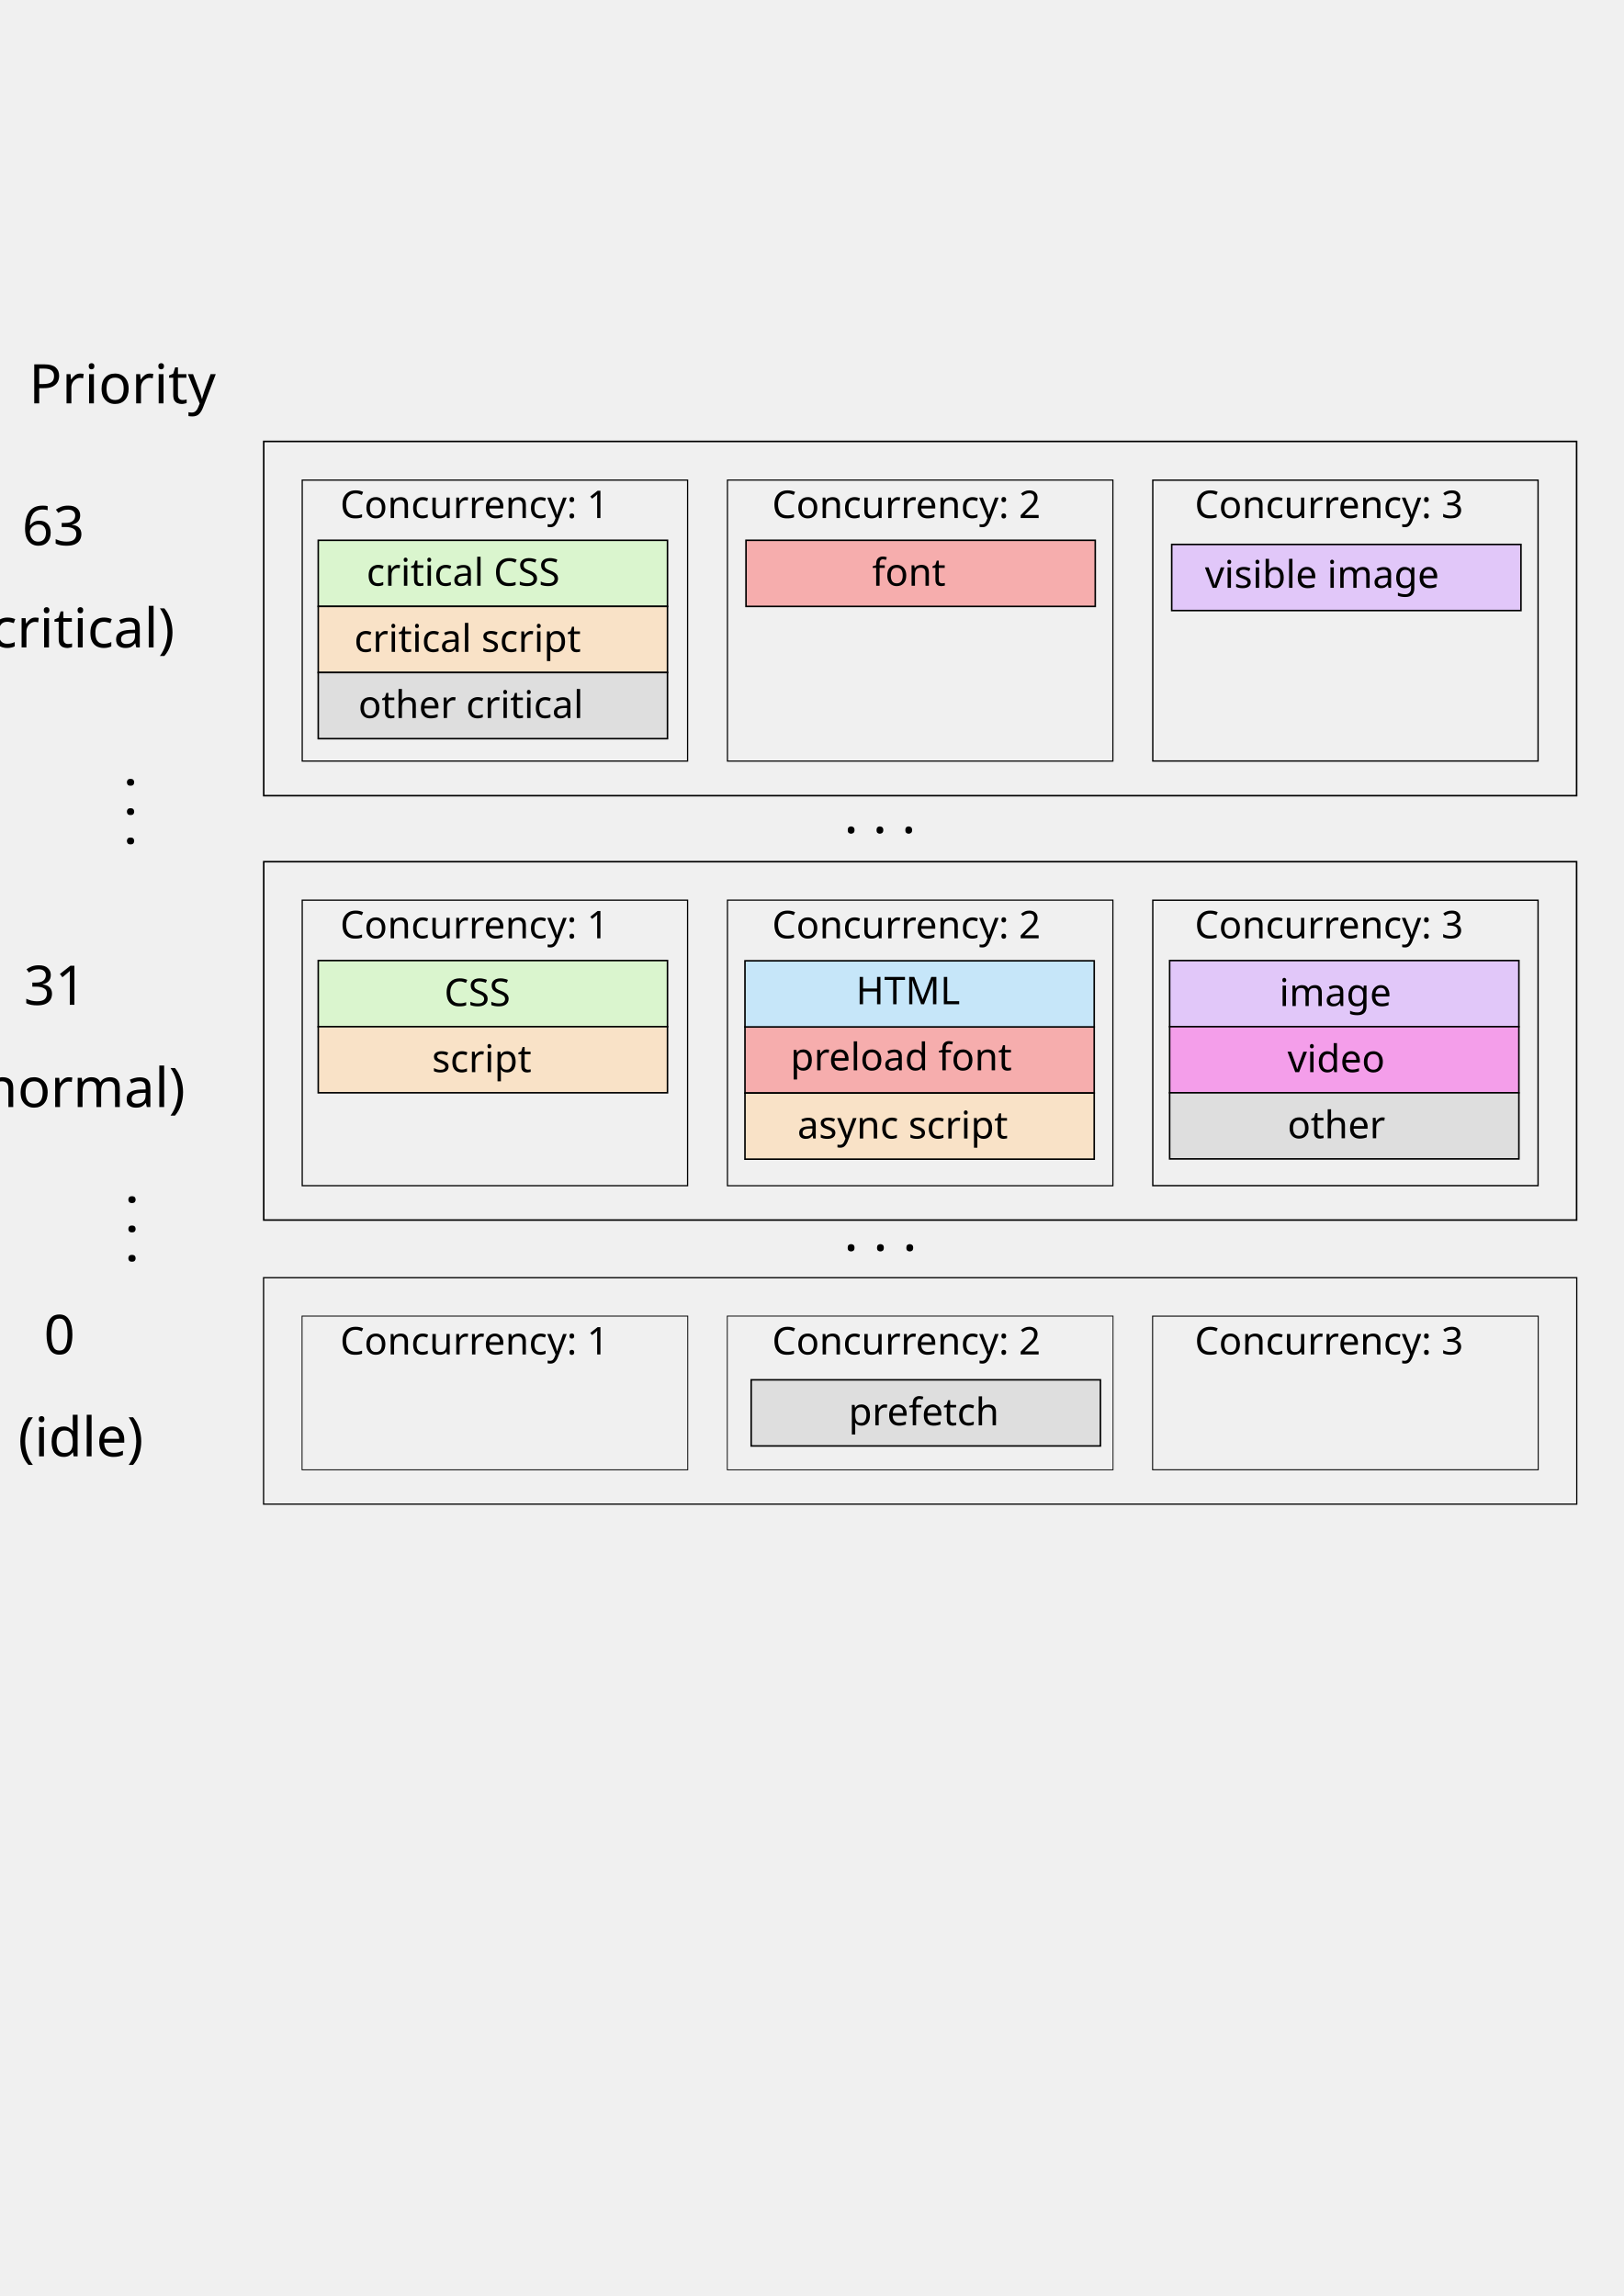
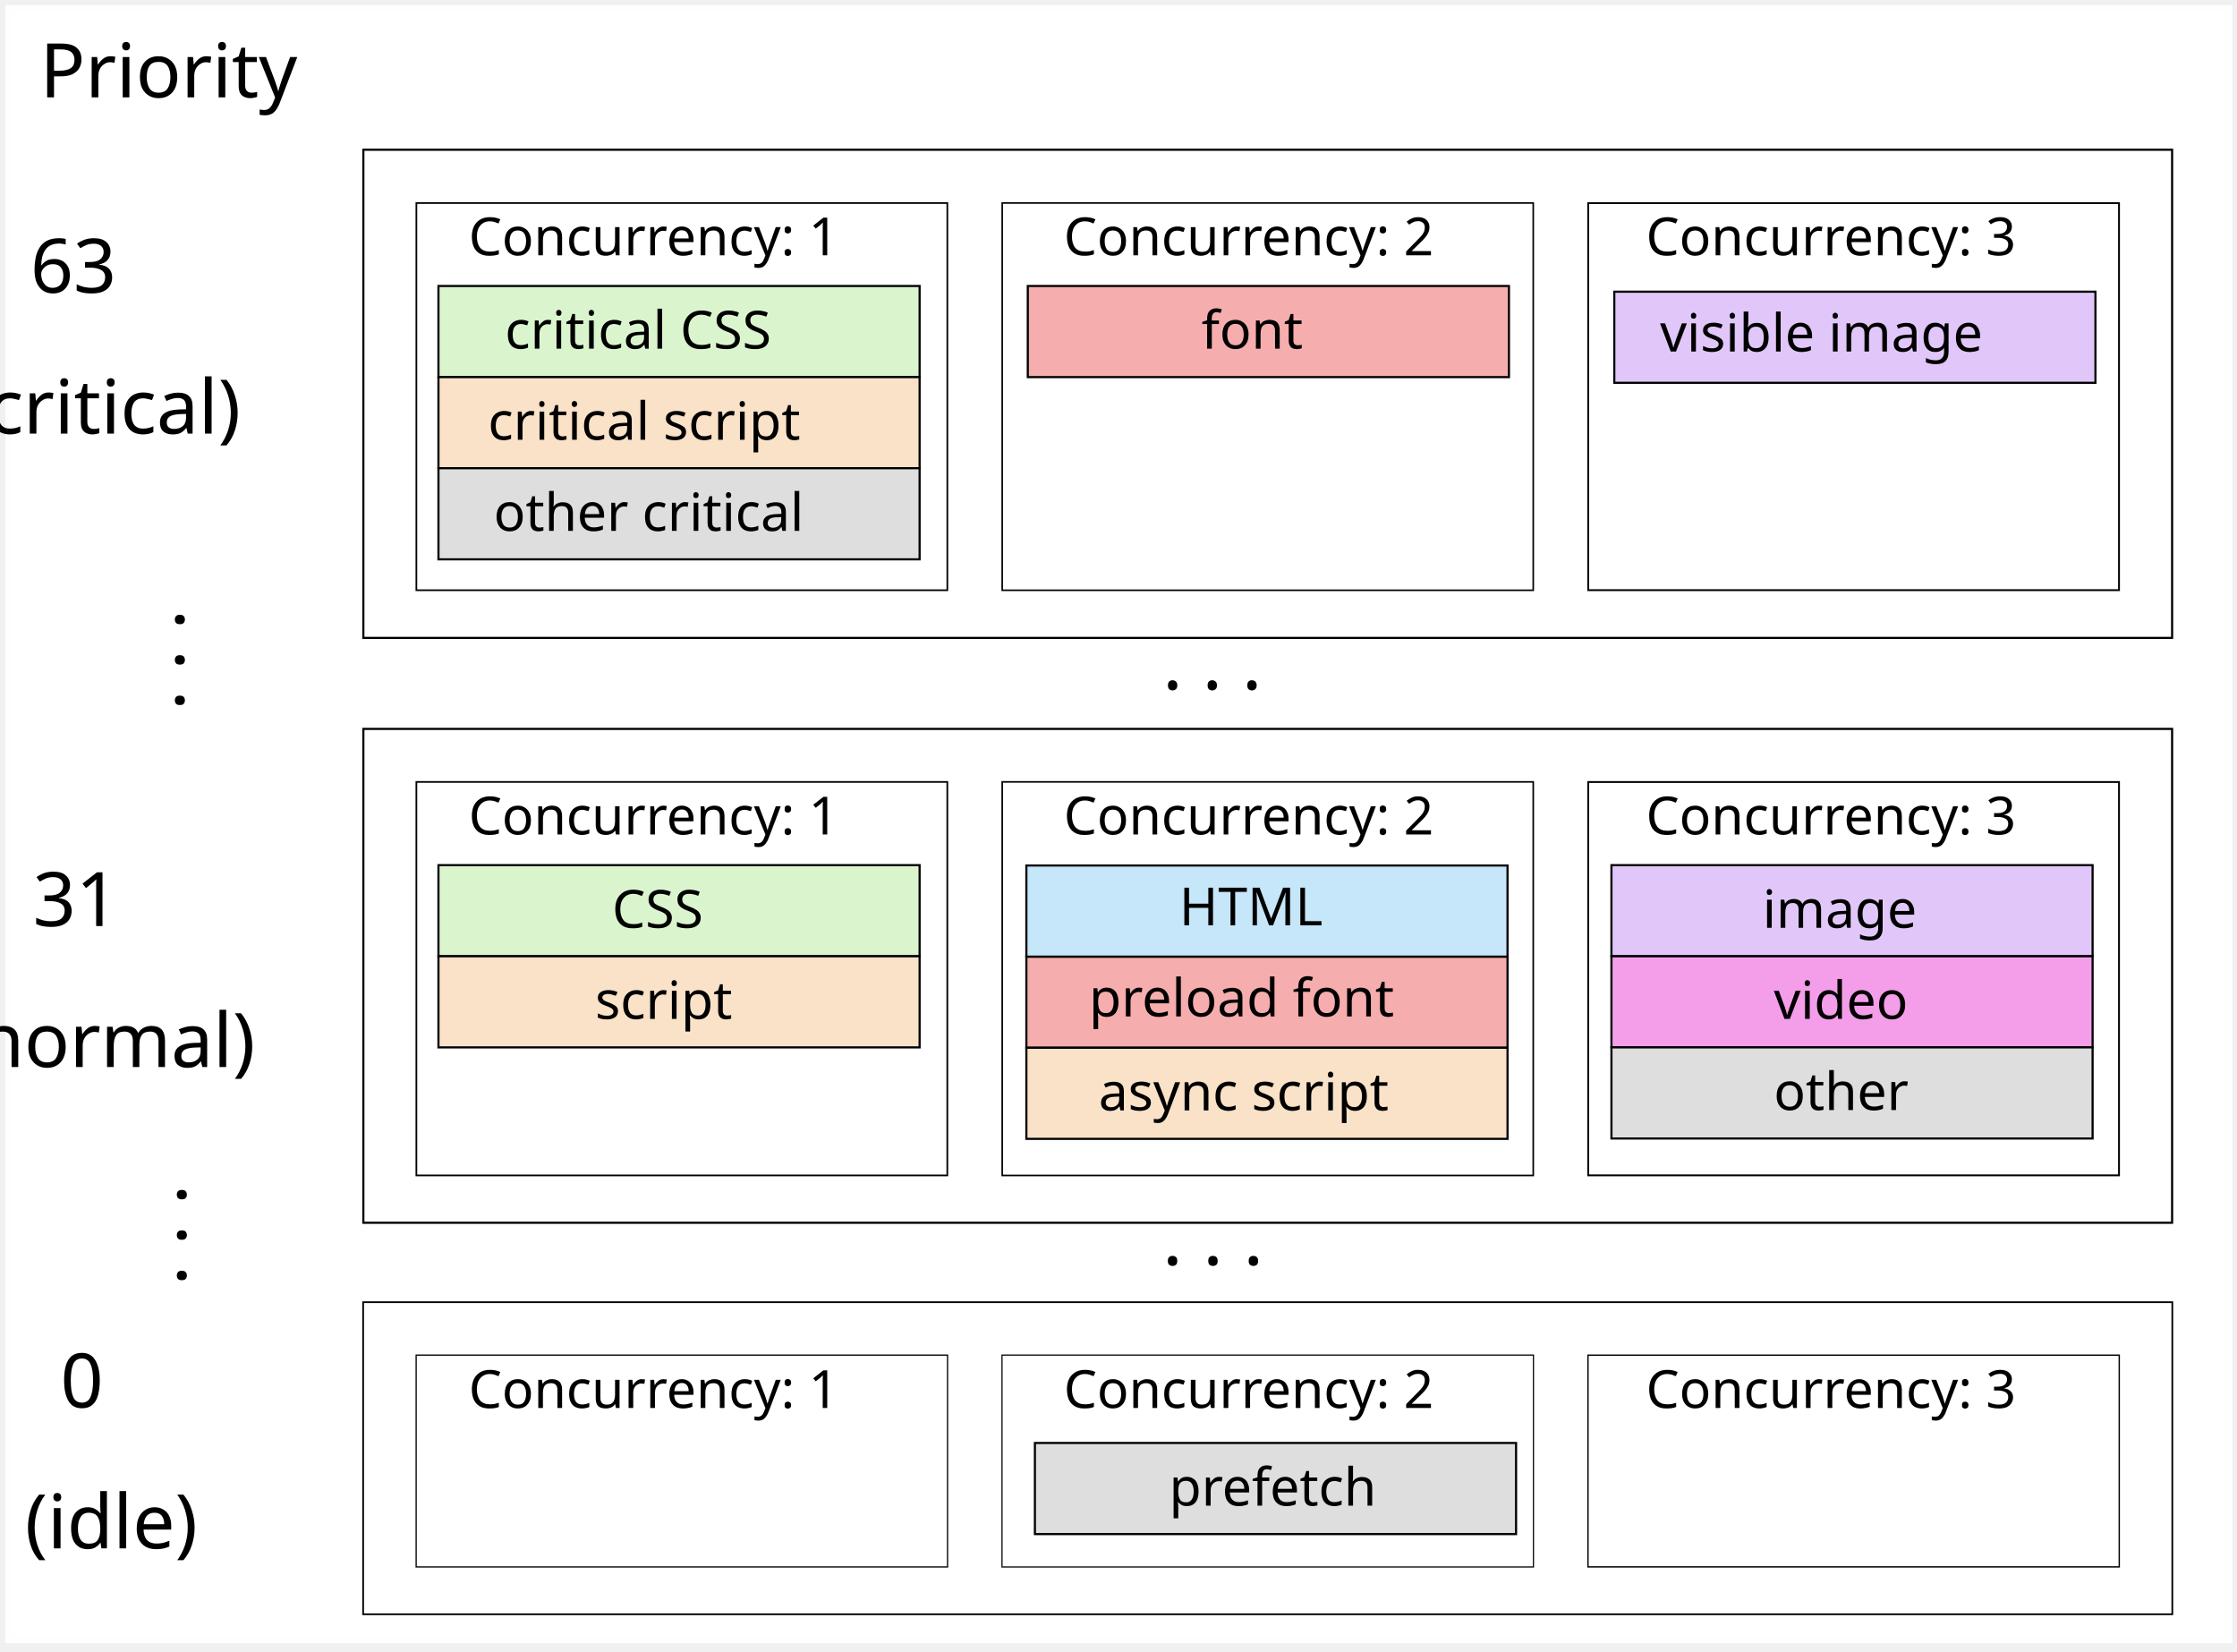
- <svg xmlns="http://www.w3.org/2000/svg" width="210mm" height="297mm" viewBox="0 0 210 297" version="1.1" id="svg8">
+ <svg xmlns="http://www.w3.org/2000/svg" width="210mm" height="155mm" viewBox="0 0 210 155" version="1.1" id="svg8">
  <defs id="defs2" />
-   <g id="layer1">
-     <text xml:space="preserve" style="font-style:normal;font-weight:normal;font-size:10.583px;line-height:1.25;font-family:sans-serif;letter-spacing:0px;word-spacing:0px;fill:#000000;fill-opacity:1;stroke:none;stroke-width:0.265" x="3.742" y="52.181" id="text4562">
-       <tspan id="tspan4560" x="3.742" y="52.181" style="font-size:7.056px;stroke-width:0.265">Priority</tspan>
+   <g id="layer1" transform="translate(0,-142)">
+     <rect style="fill:#ffffff;fill-opacity:1;stroke:#fffefc;stroke-width:0.6;stroke-miterlimit:4;stroke-dasharray:none;stroke-dashoffset:0;stroke-opacity:1" id="rect4591" width="208.47" height="153.145" x="0.802" y="142.785" />
+     <text xml:space="preserve" style="font-style:normal;font-weight:normal;font-size:10.583px;line-height:1.25;font-family:sans-serif;letter-spacing:0px;word-spacing:0px;fill:#000000;fill-opacity:1;stroke:none;stroke-width:0.265" x="3.742" y="151.135" id="text4562">
+       <tspan id="tspan4560" x="3.742" y="151.135" style="font-size:7.056px;stroke-width:0.265">Priority</tspan>
    </text>
-     <text xml:space="preserve" style="font-style:normal;font-weight:normal;font-size:10.583px;line-height:1.25;font-family:sans-serif;letter-spacing:0px;word-spacing:0px;fill:#000000;fill-opacity:1;stroke:none;stroke-width:0.265" x="16.518" y="70.515" id="text4566-4">
-       <tspan id="tspan4564-8" x="16.518" y="70.515" style="font-size:7.056px;text-align:center;text-anchor:middle;stroke-width:0.265">63</tspan>
-       <tspan x="16.518" y="83.744" style="font-size:7.056px;text-align:center;text-anchor:middle;stroke-width:0.265" id="tspan5212">(critical)</tspan>
+     <text xml:space="preserve" style="font-style:normal;font-weight:normal;font-size:10.583px;line-height:1.25;font-family:sans-serif;letter-spacing:0px;word-spacing:0px;fill:#000000;fill-opacity:1;stroke:none;stroke-width:0.265" x="16.518" y="169.469" id="text4566-4">
+       <tspan id="tspan4564-8" x="16.518" y="169.469" style="font-size:7.056px;text-align:center;text-anchor:middle;stroke-width:0.265">63</tspan>
+       <tspan x="16.518" y="182.698" style="font-size:7.056px;text-align:center;text-anchor:middle;stroke-width:0.265" id="tspan5212">(critical)</tspan>
    </text>
-     <text xml:space="preserve" style="font-style:normal;font-weight:normal;font-size:10.583px;line-height:1.25;font-family:sans-serif;letter-spacing:0px;word-spacing:0px;fill:#000000;fill-opacity:1;stroke:none;stroke-width:0.265" x="109.128" y="107.759" id="text4566-0-2">
-       <tspan id="tspan4564-2-6" x="109.128" y="107.759" style="font-size:7.056px;stroke-width:0.265">. . .</tspan>
+     <text xml:space="preserve" style="font-style:normal;font-weight:normal;font-size:10.583px;line-height:1.25;font-family:sans-serif;letter-spacing:0px;word-spacing:0px;fill:#000000;fill-opacity:1;stroke:none;stroke-width:0.265" x="109.128" y="206.712" id="text4566-0-2">
+       <tspan id="tspan4564-2-6" x="109.128" y="206.712" style="font-size:7.056px;stroke-width:0.265">. . .</tspan>
    </text>
-     <text xml:space="preserve" style="font-style:normal;font-weight:normal;font-size:10.68px;line-height:1.25;font-family:sans-serif;letter-spacing:0px;word-spacing:0px;fill:#000000;fill-opacity:1;stroke:none;stroke-width:0.267" x="108.124" y="163.263" id="text4566-0-2-5" transform="scale(1.009141,0.9909416)">
-       <tspan id="tspan4564-2-6-5" x="108.124" y="163.263" style="font-size:7.12px;stroke-width:0.267">. . .</tspan>
+     <text xml:space="preserve" style="font-style:normal;font-weight:normal;font-size:10.68px;line-height:1.25;font-family:sans-serif;letter-spacing:0px;word-spacing:0px;fill:#000000;fill-opacity:1;stroke:none;stroke-width:0.267" x="108.124" y="263.12" id="text4566-0-2-5" transform="scale(1.009141,0.9909416)">
+       <tspan id="tspan4564-2-6-5" x="108.124" y="263.12" style="font-size:7.12px;stroke-width:0.267">. . .</tspan>
    </text>
-     <text xml:space="preserve" style="font-style:normal;font-weight:normal;font-size:10.583px;line-height:1.25;font-family:sans-serif;letter-spacing:0px;word-spacing:0px;fill:#000000;fill-opacity:1;stroke:none;stroke-width:0.265" x="16.752" y="129.973" id="text4566-4-4">
-       <tspan id="tspan4564-8-8" x="16.752" y="129.973" style="font-size:7.056px;text-align:center;text-anchor:middle;stroke-width:0.265">31</tspan>
-       <tspan x="16.752" y="143.202" style="font-size:7.056px;text-align:center;text-anchor:middle;stroke-width:0.265" id="tspan5210">(normal)</tspan>
+     <text xml:space="preserve" style="font-style:normal;font-weight:normal;font-size:10.583px;line-height:1.25;font-family:sans-serif;letter-spacing:0px;word-spacing:0px;fill:#000000;fill-opacity:1;stroke:none;stroke-width:0.265" x="16.752" y="228.926" id="text4566-4-4">
+       <tspan id="tspan4564-8-8" x="16.752" y="228.926" style="font-size:7.056px;text-align:center;text-anchor:middle;stroke-width:0.265">31</tspan>
+       <tspan x="16.752" y="242.155" style="font-size:7.056px;text-align:center;text-anchor:middle;stroke-width:0.265" id="tspan5210">(normal)</tspan>
    </text>
-     <text xml:space="preserve" style="font-style:normal;font-weight:normal;font-size:10.583px;line-height:1.25;font-family:sans-serif;letter-spacing:0px;word-spacing:0px;fill:#000000;fill-opacity:1;stroke:none;stroke-width:0.265" x="17.325" y="175.155" id="text4566-4-4-5">
-       <tspan x="17.325" y="175.155" style="font-size:7.056px;text-align:center;text-anchor:middle;stroke-width:0.265" id="tspan5204">0</tspan>
-       <tspan x="17.325" y="188.384" style="font-size:7.056px;text-align:center;text-anchor:middle;stroke-width:0.265" id="tspan5208">(idle)</tspan>
+     <text xml:space="preserve" style="font-style:normal;font-weight:normal;font-size:10.583px;line-height:1.25;font-family:sans-serif;letter-spacing:0px;word-spacing:0px;fill:#000000;fill-opacity:1;stroke:none;stroke-width:0.265" x="17.325" y="274.108" id="text4566-4-4-5">
+       <tspan x="17.325" y="274.108" style="font-size:7.056px;text-align:center;text-anchor:middle;stroke-width:0.265" id="tspan5204">0</tspan>
+       <tspan x="17.325" y="287.337" style="font-size:7.056px;text-align:center;text-anchor:middle;stroke-width:0.265" id="tspan5208">(idle)</tspan>
    </text>
-     <g id="g6117" transform="translate(0,-41.80419)">
+     <g id="g6117" transform="translate(0,57.15003)">
      <rect style="fill:#210000;fill-opacity:0;stroke:#000000;stroke-width:0.161;stroke-miterlimit:4;stroke-dasharray:none;stroke-dashoffset:0;stroke-opacity:1" id="rect4485-5" width="169.839" height="29.292" x="34.089" y="207.08" />
      <rect style="fill:#210000;fill-opacity:0;stroke:#000000;stroke-width:0.116;stroke-miterlimit:4;stroke-dasharray:none;stroke-dashoffset:0;stroke-opacity:1" id="rect4487-1" width="49.884" height="19.884" x="39.067" y="212.046" />
      <rect style="fill:#210000;fill-opacity:0;stroke:#000000;stroke-width:0.11;stroke-miterlimit:4;stroke-dasharray:none;stroke-dashoffset:0;stroke-opacity:1" id="rect4489-6" width="49.89" height="19.89" x="94.064" y="212.043" />
      <rect style="fill:#210000;fill-opacity:0;stroke:#000000;stroke-width:0.127;stroke-miterlimit:4;stroke-dasharray:none;stroke-dashoffset:0;stroke-opacity:1" id="rect4491-41" width="49.873" height="19.873" x="149.073" y="212.052" />
      <text xml:space="preserve" style="font-style:normal;font-weight:normal;font-size:10.583px;line-height:1.25;font-family:sans-serif;letter-spacing:0px;word-spacing:0px;fill:#000000;fill-opacity:1;stroke:none;stroke-width:0.265" x="44.001" y="217.006" id="text4566-4-3-9">
        <tspan id="tspan4564-8-3-8" x="44.001" y="217.006" style="font-size:4.939px;stroke-width:0.265">Concurrency: 1</tspan>
      </text>
      <text xml:space="preserve" style="font-style:normal;font-weight:normal;font-size:10.583px;line-height:1.25;font-family:sans-serif;letter-spacing:0px;word-spacing:0px;fill:#000000;fill-opacity:1;stroke:none;stroke-width:0.265" x="99.862" y="217.006" id="text4566-4-3-0-3">
        <tspan id="tspan4564-8-3-2-5" x="99.862" y="217.006" style="font-size:4.939px;stroke-width:0.265">Concurrency: 2</tspan>
      </text>
      <text xml:space="preserve" style="font-style:normal;font-weight:normal;font-size:10.583px;line-height:1.25;font-family:sans-serif;letter-spacing:0px;word-spacing:0px;fill:#000000;fill-opacity:1;stroke:none;stroke-width:0.265" x="154.523" y="217.006" id="text4566-4-3-5-5">
        <tspan id="tspan4564-8-3-0-5" x="154.523" y="217.006" style="font-size:4.939px;stroke-width:0.265">Concurrency: 3</tspan>
      </text>
      <g transform="translate(55.99297,32.64052)" id="g5802-8">
        <rect style="fill:#dedede;fill-opacity:1;stroke:#000000;stroke-width:0.2;stroke-miterlimit:4;stroke-dasharray:none;stroke-dashoffset:0;stroke-opacity:1" id="rect4663-5-1-2-9-3-8-2" width="45.169" height="8.553" x="41.16" y="187.653" />
        <text xml:space="preserve" style="font-style:normal;font-weight:normal;font-size:10.583px;line-height:1.25;font-family:sans-serif;letter-spacing:0px;word-spacing:0px;fill:#000000;fill-opacity:1;stroke:none;stroke-width:0.265" x="53.759" y="193.533" id="text4667-3-3-7-2-7-1-1">
          <tspan id="tspan4665-6-6-3-2-8-5-5" x="53.759" y="193.533" style="font-size:4.939px;stroke-width:0.265">prefetch</tspan>
        </text>
      </g>
    </g>
-     <g id="g6086" transform="translate(0,-20.63751)">
+     <g id="g6086" transform="translate(0,78.31671)">
      <rect style="fill:#210000;fill-opacity:0;stroke:#000000;stroke-width:0.202;stroke-miterlimit:4;stroke-dasharray:none;stroke-dashoffset:0;stroke-opacity:1" id="rect4485-4" width="169.798" height="46.356" x="34.11" y="132.101" />
      <rect style="fill:#210000;fill-opacity:0;stroke:#000000;stroke-width:0.159;stroke-miterlimit:4;stroke-dasharray:none;stroke-dashoffset:0;stroke-opacity:1" id="rect4487-4" width="49.841" height="36.934" x="39.088" y="137.079" />
      <rect style="fill:#210000;fill-opacity:0;stroke:#000000;stroke-width:0.15;stroke-miterlimit:4;stroke-dasharray:none;stroke-dashoffset:0;stroke-opacity:1" id="rect4489-7" width="49.85" height="36.943" x="94.084" y="137.075" />
      <rect style="fill:#210000;fill-opacity:0;stroke:#000000;stroke-width:0.173;stroke-miterlimit:4;stroke-dasharray:none;stroke-dashoffset:0;stroke-opacity:1" id="rect4491-4" width="49.827" height="36.92" x="149.096" y="137.087" />
      <text xml:space="preserve" style="font-style:normal;font-weight:normal;font-size:10.583px;line-height:1.25;font-family:sans-serif;letter-spacing:0px;word-spacing:0px;fill:#000000;fill-opacity:1;stroke:none;stroke-width:0.265" x="44.001" y="142.006" id="text4566-4-3-6">
        <tspan id="tspan4564-8-3-5" x="44.001" y="142.006" style="font-size:4.939px;stroke-width:0.265">Concurrency: 1</tspan>
      </text>
      <text xml:space="preserve" style="font-style:normal;font-weight:normal;font-size:10.583px;line-height:1.25;font-family:sans-serif;letter-spacing:0px;word-spacing:0px;fill:#000000;fill-opacity:1;stroke:none;stroke-width:0.265" x="99.862" y="142.006" id="text4566-4-3-0-1">
        <tspan id="tspan4564-8-3-2-8" x="99.862" y="142.006" style="font-size:4.939px;stroke-width:0.265">Concurrency: 2</tspan>
      </text>
      <text xml:space="preserve" style="font-style:normal;font-weight:normal;font-size:10.583px;line-height:1.25;font-family:sans-serif;letter-spacing:0px;word-spacing:0px;fill:#000000;fill-opacity:1;stroke:none;stroke-width:0.265" x="154.523" y="142.006" id="text4566-4-3-5-6">
        <tspan id="tspan4564-8-3-0-7" x="154.523" y="142.006" style="font-size:4.939px;stroke-width:0.265">Concurrency: 3</tspan>
      </text>
      <g transform="translate(0,74)" id="g4672-66">
        <rect y="70.89" x="41.16" height="8.553" width="45.169" id="rect4663-1" style="fill:#daf5ce;fill-opacity:1;stroke:#000000;stroke-width:0.2;stroke-miterlimit:4;stroke-dasharray:none;stroke-dashoffset:0;stroke-opacity:1" />
        <text id="text4667-5" y="76.77" x="57.463" style="font-style:normal;font-weight:normal;font-size:10.583px;line-height:1.25;font-family:sans-serif;letter-spacing:0px;word-spacing:0px;fill:#000000;fill-opacity:1;stroke:none;stroke-width:0.265" xml:space="preserve">
          <tspan style="font-size:4.939px;stroke-width:0.265" y="76.77" x="57.463" id="tspan4665-65">CSS</tspan>
        </text>
      </g>
      <g transform="translate(0,82.55263)" id="g4716-0">
        <rect style="fill:#f9e2c7;fill-opacity:1;stroke:#000000;stroke-width:0.2;stroke-miterlimit:4;stroke-dasharray:none;stroke-dashoffset:0;stroke-opacity:1" id="rect4663-5-4" width="45.169" height="8.553" x="41.16" y="70.89" />
        <text xml:space="preserve" style="font-style:normal;font-weight:normal;font-size:10.583px;line-height:1.25;font-family:sans-serif;letter-spacing:0px;word-spacing:0px;fill:#000000;fill-opacity:1;stroke:none;stroke-width:0.265" x="55.875" y="76.77" id="text4667-3-39">
          <tspan id="tspan4665-6-7" x="55.875" y="76.77" style="font-size:4.939px;stroke-width:0.265">script</tspan>
        </text>
      </g>
      <g transform="translate(110.115,74.00001)" id="g4745-8">
        <rect y="70.89" x="41.16" height="8.553" width="45.169" id="rect4663-5-1-24" style="fill:#e1c7f9;fill-opacity:1;stroke:#000000;stroke-width:0.2;stroke-miterlimit:4;stroke-dasharray:none;stroke-dashoffset:0;stroke-opacity:1" />
        <text id="text4667-3-3-1" y="76.77" x="55.346" style="font-style:normal;font-weight:normal;font-size:10.583px;line-height:1.25;font-family:sans-serif;letter-spacing:0px;word-spacing:0px;fill:#000000;fill-opacity:1;stroke:none;stroke-width:0.265" xml:space="preserve">
          <tspan style="font-size:4.939px;stroke-width:0.265" y="76.77" x="55.346" id="tspan4665-6-6-4">image</tspan>
        </text>
      </g>
      <g transform="translate(55.19116,82.58629)" id="g4789-6">
        <rect style="fill:#f6adad;fill-opacity:1;stroke:#000000;stroke-width:0.2;stroke-miterlimit:4;stroke-dasharray:none;stroke-dashoffset:0;stroke-opacity:1" id="rect4663-5-1-2-7" width="45.169" height="8.553" x="41.16" y="70.89" />
        <text xml:space="preserve" style="font-style:normal;font-weight:normal;font-size:10.583px;line-height:1.25;font-family:sans-serif;letter-spacing:0px;word-spacing:0px;fill:#000000;fill-opacity:1;stroke:none;stroke-width:0.265" x="47.039" y="76.503" id="text4667-3-3-7-23">
          <tspan id="tspan4665-6-6-3-4" x="47.039" y="76.503" style="font-size:4.939px;stroke-width:0.265">preload font</tspan>
        </text>
      </g>
      <g transform="translate(110.115,82.55263)" id="g4833-7">
        <rect y="70.89" x="41.16" height="8.553" width="45.169" id="rect4663-5-1-2-9-39" style="fill:#f49eea;fill-opacity:1;stroke:#000000;stroke-width:0.2;stroke-miterlimit:4;stroke-dasharray:none;stroke-dashoffset:0;stroke-opacity:1" />
        <text id="text4667-3-3-7-2-1" y="76.77" x="56.405" style="font-style:normal;font-weight:normal;font-size:10.583px;line-height:1.25;font-family:sans-serif;letter-spacing:0px;word-spacing:0px;fill:#000000;fill-opacity:1;stroke:none;stroke-width:0.265" xml:space="preserve">
          <tspan style="font-size:4.939px;stroke-width:0.265" y="76.77" x="56.405" id="tspan4665-6-6-3-2-86">video</tspan>
        </text>
      </g>
      <g transform="translate(110.115,-25.65788)" id="g5802">
        <rect style="fill:#dedede;fill-opacity:1;stroke:#000000;stroke-width:0.2;stroke-miterlimit:4;stroke-dasharray:none;stroke-dashoffset:0;stroke-opacity:1" id="rect4663-5-1-2-9-3-8" width="45.169" height="8.553" x="41.16" y="187.653" />
        <text xml:space="preserve" style="font-style:normal;font-weight:normal;font-size:10.583px;line-height:1.25;font-family:sans-serif;letter-spacing:0px;word-spacing:0px;fill:#000000;fill-opacity:1;stroke:none;stroke-width:0.265" x="56.405" y="193.533" id="text4667-3-3-7-2-7-1">
          <tspan id="tspan4665-6-6-3-2-8-5" x="56.405" y="193.533" style="font-size:4.939px;stroke-width:0.265">other</tspan>
        </text>
      </g>
      <g transform="translate(55.19116,91.13892)" id="g4716-0-6">
        <rect style="fill:#f9e2c7;fill-opacity:1;stroke:#000000;stroke-width:0.2;stroke-miterlimit:4;stroke-dasharray:none;stroke-dashoffset:0;stroke-opacity:1" id="rect4663-5-4-7" width="45.169" height="8.553" x="41.16" y="70.89" />
        <text xml:space="preserve" style="font-style:normal;font-weight:normal;font-size:10.583px;line-height:1.25;font-family:sans-serif;letter-spacing:0px;word-spacing:0px;fill:#000000;fill-opacity:1;stroke:none;stroke-width:0.265" x="47.938" y="76.77" id="text4667-3-39-6">
          <tspan id="tspan4665-6-7-9" x="47.938" y="76.77" style="font-size:4.939px;stroke-width:0.265">async script</tspan>
        </text>
      </g>
      <g transform="translate(55.19116,74.03366)" id="g4789-6-1">
        <g id="g5954">
          <rect y="70.89" x="41.16" height="8.553" width="45.169" id="rect4663-5-1-2-7-9" style="fill:#c6e6f9;fill-opacity:1;stroke:#000000;stroke-width:0.2;stroke-miterlimit:4;stroke-dasharray:none;stroke-dashoffset:0;stroke-opacity:1" />
          <text id="text4667-3-3-7-23-5" y="76.503" x="55.506" style="font-style:normal;font-weight:normal;font-size:10.583px;line-height:1.25;font-family:sans-serif;letter-spacing:0px;word-spacing:0px;fill:#000000;fill-opacity:1;stroke:none;stroke-width:0.265" xml:space="preserve">
            <tspan style="font-size:4.939px;stroke-width:0.265" y="76.503" x="55.506" id="tspan4665-6-6-3-4-3">HTML</tspan>
          </text>
        </g>
      </g>
    </g>
-     <rect y="57.101" x="34.11" height="45.823" width="169.799" id="rect4485" style="fill:#210000;fill-opacity:0;stroke:#000000;stroke-width:0.201;stroke-miterlimit:4;stroke-dasharray:none;stroke-dashoffset:0;stroke-opacity:1" />
-     <rect y="62.104" x="39.088" height="36.343" width="49.843" id="rect4487" style="fill:#210000;fill-opacity:0;stroke:#000000;stroke-width:0.157;stroke-miterlimit:4;stroke-dasharray:none;stroke-dashoffset:0;stroke-opacity:1" />
-     <rect y="62.1" x="94.083" height="36.351" width="49.851" id="rect4489" style="fill:#210000;fill-opacity:0;stroke:#000000;stroke-width:0.149;stroke-miterlimit:4;stroke-dasharray:none;stroke-dashoffset:0;stroke-opacity:1" />
-     <rect y="62.112" x="149.095" height="36.328" width="49.828" id="rect4491" style="fill:#210000;fill-opacity:0;stroke:#000000;stroke-width:0.172;stroke-miterlimit:4;stroke-dasharray:none;stroke-dashoffset:0;stroke-opacity:1" />
-     <text id="text4566-4-3" y="67.006" x="44.001" style="font-style:normal;font-weight:normal;font-size:10.583px;line-height:1.25;font-family:sans-serif;letter-spacing:0px;word-spacing:0px;fill:#000000;fill-opacity:1;stroke:none;stroke-width:0.265" xml:space="preserve">
-       <tspan style="font-size:4.939px;stroke-width:0.265" y="67.006" x="44.001" id="tspan4564-8-3">Concurrency: 1</tspan>
+     <rect y="156.054" x="34.11" height="45.823" width="169.799" id="rect4485" style="fill:#210000;fill-opacity:0;stroke:#000000;stroke-width:0.201;stroke-miterlimit:4;stroke-dasharray:none;stroke-dashoffset:0;stroke-opacity:1" />
+     <rect y="161.058" x="39.088" height="36.343" width="49.843" id="rect4487" style="fill:#210000;fill-opacity:0;stroke:#000000;stroke-width:0.157;stroke-miterlimit:4;stroke-dasharray:none;stroke-dashoffset:0;stroke-opacity:1" />
+     <rect y="161.054" x="94.083" height="36.351" width="49.851" id="rect4489" style="fill:#210000;fill-opacity:0;stroke:#000000;stroke-width:0.149;stroke-miterlimit:4;stroke-dasharray:none;stroke-dashoffset:0;stroke-opacity:1" />
+     <rect y="161.066" x="149.095" height="36.328" width="49.828" id="rect4491" style="fill:#210000;fill-opacity:0;stroke:#000000;stroke-width:0.172;stroke-miterlimit:4;stroke-dasharray:none;stroke-dashoffset:0;stroke-opacity:1" />
+     <text id="text4566-4-3" y="165.96" x="44.001" style="font-style:normal;font-weight:normal;font-size:10.583px;line-height:1.25;font-family:sans-serif;letter-spacing:0px;word-spacing:0px;fill:#000000;fill-opacity:1;stroke:none;stroke-width:0.265" xml:space="preserve">
+       <tspan style="font-size:4.939px;stroke-width:0.265" y="165.96" x="44.001" id="tspan4564-8-3">Concurrency: 1</tspan>
    </text>
-     <text id="text4566-4-3-0" y="67.006" x="99.862" style="font-style:normal;font-weight:normal;font-size:10.583px;line-height:1.25;font-family:sans-serif;letter-spacing:0px;word-spacing:0px;fill:#000000;fill-opacity:1;stroke:none;stroke-width:0.265" xml:space="preserve">
-       <tspan style="font-size:4.939px;stroke-width:0.265" y="67.006" x="99.862" id="tspan4564-8-3-2">Concurrency: 2</tspan>
+     <text id="text4566-4-3-0" y="165.96" x="99.862" style="font-style:normal;font-weight:normal;font-size:10.583px;line-height:1.25;font-family:sans-serif;letter-spacing:0px;word-spacing:0px;fill:#000000;fill-opacity:1;stroke:none;stroke-width:0.265" xml:space="preserve">
+       <tspan style="font-size:4.939px;stroke-width:0.265" y="165.96" x="99.862" id="tspan4564-8-3-2">Concurrency: 2</tspan>
    </text>
-     <text id="text4566-4-3-5" y="67.006" x="154.523" style="font-style:normal;font-weight:normal;font-size:10.583px;line-height:1.25;font-family:sans-serif;letter-spacing:0px;word-spacing:0px;fill:#000000;fill-opacity:1;stroke:none;stroke-width:0.265" xml:space="preserve">
-       <tspan style="font-size:4.939px;stroke-width:0.265" y="67.006" x="154.523" id="tspan4564-8-3-0">Concurrency: 3</tspan>
+     <text id="text4566-4-3-5" y="165.96" x="154.523" style="font-style:normal;font-weight:normal;font-size:10.583px;line-height:1.25;font-family:sans-serif;letter-spacing:0px;word-spacing:0px;fill:#000000;fill-opacity:1;stroke:none;stroke-width:0.265" xml:space="preserve">
+       <tspan style="font-size:4.939px;stroke-width:0.265" y="165.96" x="154.523" id="tspan4564-8-3-0">Concurrency: 3</tspan>
    </text>
-     <g id="g4672" transform="translate(0,-0.999999)">
+     <g id="g4672" transform="translate(0,97.95422)">
      <rect style="fill:#daf5ce;fill-opacity:1;stroke:#000000;stroke-width:0.2;stroke-miterlimit:4;stroke-dasharray:none;stroke-dashoffset:0;stroke-opacity:1" id="rect4663" width="45.169" height="8.553" x="41.16" y="70.89" />
      <text xml:space="preserve" style="font-style:normal;font-weight:normal;font-size:10.583px;line-height:1.25;font-family:sans-serif;letter-spacing:0px;word-spacing:0px;fill:#000000;fill-opacity:1;stroke:none;stroke-width:0.265" x="47.409" y="76.77" id="text4667">
        <tspan id="tspan4665" x="47.409" y="76.77" style="font-size:4.939px;stroke-width:0.265">critical CSS</tspan>
      </text>
    </g>
-     <g id="g4716" transform="translate(0,7.552629)">
+     <g id="g4716" transform="translate(0,106.5069)">
      <rect y="70.89" x="41.16" height="8.553" width="45.169" id="rect4663-5" style="fill:#f9e2c7;fill-opacity:1;stroke:#000000;stroke-width:0.2;stroke-miterlimit:4;stroke-dasharray:none;stroke-dashoffset:0;stroke-opacity:1" />
      <text id="text4667-3" y="76.77" x="45.821" style="font-style:normal;font-weight:normal;font-size:10.583px;line-height:1.25;font-family:sans-serif;letter-spacing:0px;word-spacing:0px;fill:#000000;fill-opacity:1;stroke:none;stroke-width:0.265" xml:space="preserve">
        <tspan style="font-size:4.939px;stroke-width:0.265" y="76.77" x="45.821" id="tspan4665-6">critical script</tspan>
      </text>
    </g>
-     <g id="g4745" transform="translate(0,16.10526)">
+     <g id="g4745" transform="translate(0,115.0596)">
      <g id="g5901" transform="translate(110.3823,-16.57071)">
        <rect y="70.89" x="41.16" height="8.553" width="45.169" id="rect4663-5-1" style="fill:#e1c7f9;fill-opacity:1;stroke:#000000;stroke-width:0.2;stroke-miterlimit:4;stroke-dasharray:none;stroke-dashoffset:0;stroke-opacity:1" />
        <text id="text4667-3-3" y="76.503" x="45.457" style="font-style:normal;font-weight:normal;font-size:10.583px;line-height:1.25;font-family:sans-serif;letter-spacing:0px;word-spacing:0px;fill:#000000;fill-opacity:1;stroke:none;stroke-width:0.265" xml:space="preserve">
          <tspan style="font-size:4.939px;stroke-width:0.265" y="76.503" x="45.457" id="tspan4665-6-6">visible image</tspan>
        </text>
      </g>
    </g>
-     <g id="g4789" transform="translate(55.32479,-0.9999906)">
+     <g id="g4789" transform="translate(55.32479,97.95423)">
      <rect y="70.89" x="41.16" height="8.553" width="45.169" id="rect4663-5-1-2" style="fill:#f6adad;fill-opacity:1;stroke:#000000;stroke-width:0.2;stroke-miterlimit:4;stroke-dasharray:none;stroke-dashoffset:0;stroke-opacity:1" />
      <text id="text4667-3-3-7" y="76.77" x="57.463" style="font-style:normal;font-weight:normal;font-size:10.583px;line-height:1.25;font-family:sans-serif;letter-spacing:0px;word-spacing:0px;fill:#000000;fill-opacity:1;stroke:none;stroke-width:0.265" xml:space="preserve">
        <tspan style="font-size:4.939px;stroke-width:0.265" y="76.77" x="57.463" id="tspan4665-6-6-3">font</tspan>
      </text>
    </g>
-     <g id="g5802-4" transform="translate(0,-100.6579)">
+     <g id="g5802-4" transform="translate(0,-1.703673)">
      <rect y="187.653" x="41.16" height="8.553" width="45.169" id="rect4663-5-1-2-9-3-8-8" style="fill:#dedede;fill-opacity:1;stroke:#000000;stroke-width:0.2;stroke-miterlimit:4;stroke-dasharray:none;stroke-dashoffset:0;stroke-opacity:1" />
      <text id="text4667-3-3-7-2-7-1-5" y="193.533" x="46.35" style="font-style:normal;font-weight:normal;font-size:10.583px;line-height:1.25;font-family:sans-serif;letter-spacing:0px;word-spacing:0px;fill:#000000;fill-opacity:1;stroke:none;stroke-width:0.265" xml:space="preserve">
        <tspan style="font-size:4.939px;stroke-width:0.265" y="193.533" x="46.35" id="tspan4665-6-6-3-2-8-5-1">other critical</tspan>
      </text>
    </g>
-     <text xml:space="preserve" style="font-style:normal;font-weight:normal;font-size:10.68px;line-height:1.25;font-family:sans-serif;letter-spacing:0px;word-spacing:0px;fill:#000000;fill-opacity:1;stroke:none;stroke-width:0.267" x="-162.248" y="17.612" id="text4566-0-2-5-6" transform="matrix(0,-1.009141,0.9909416,0,0,0)">
-       <tspan id="tspan4564-2-6-5-3" x="-162.248" y="17.612" style="font-size:7.12px;stroke-width:0.267">. . .</tspan>
+     <text xml:space="preserve" style="font-style:normal;font-weight:normal;font-size:10.68px;line-height:1.25;font-family:sans-serif;letter-spacing:0px;word-spacing:0px;fill:#000000;fill-opacity:1;stroke:none;stroke-width:0.267" x="-260.305" y="17.612" id="text4566-0-2-5-6" transform="matrix(0,-1.009141,0.9909416,0,0,0)">
+       <tspan id="tspan4564-2-6-5-3" x="-260.305" y="17.612" style="font-size:7.12px;stroke-width:0.267">. . .</tspan>
    </text>
-     <text xml:space="preserve" style="font-style:normal;font-weight:normal;font-size:10.68px;line-height:1.25;font-family:sans-serif;letter-spacing:0px;word-spacing:0px;fill:#000000;fill-opacity:1;stroke:none;stroke-width:0.267" x="-108.751" y="17.424" id="text4566-0-2-5-6-4" transform="matrix(0,-1.009141,0.9909416,0,0,0)">
-       <tspan id="tspan4564-2-6-5-3-2" x="-108.751" y="17.424" style="font-size:7.12px;stroke-width:0.267">. . .</tspan>
+     <text xml:space="preserve" style="font-style:normal;font-weight:normal;font-size:10.68px;line-height:1.25;font-family:sans-serif;letter-spacing:0px;word-spacing:0px;fill:#000000;fill-opacity:1;stroke:none;stroke-width:0.267" x="-206.809" y="17.424" id="text4566-0-2-5-6-4" transform="matrix(0,-1.009141,0.9909416,0,0,0)">
+       <tspan id="tspan4564-2-6-5-3-2" x="-206.809" y="17.424" style="font-size:7.12px;stroke-width:0.267">. . .</tspan>
    </text>
  </g>
</svg>
